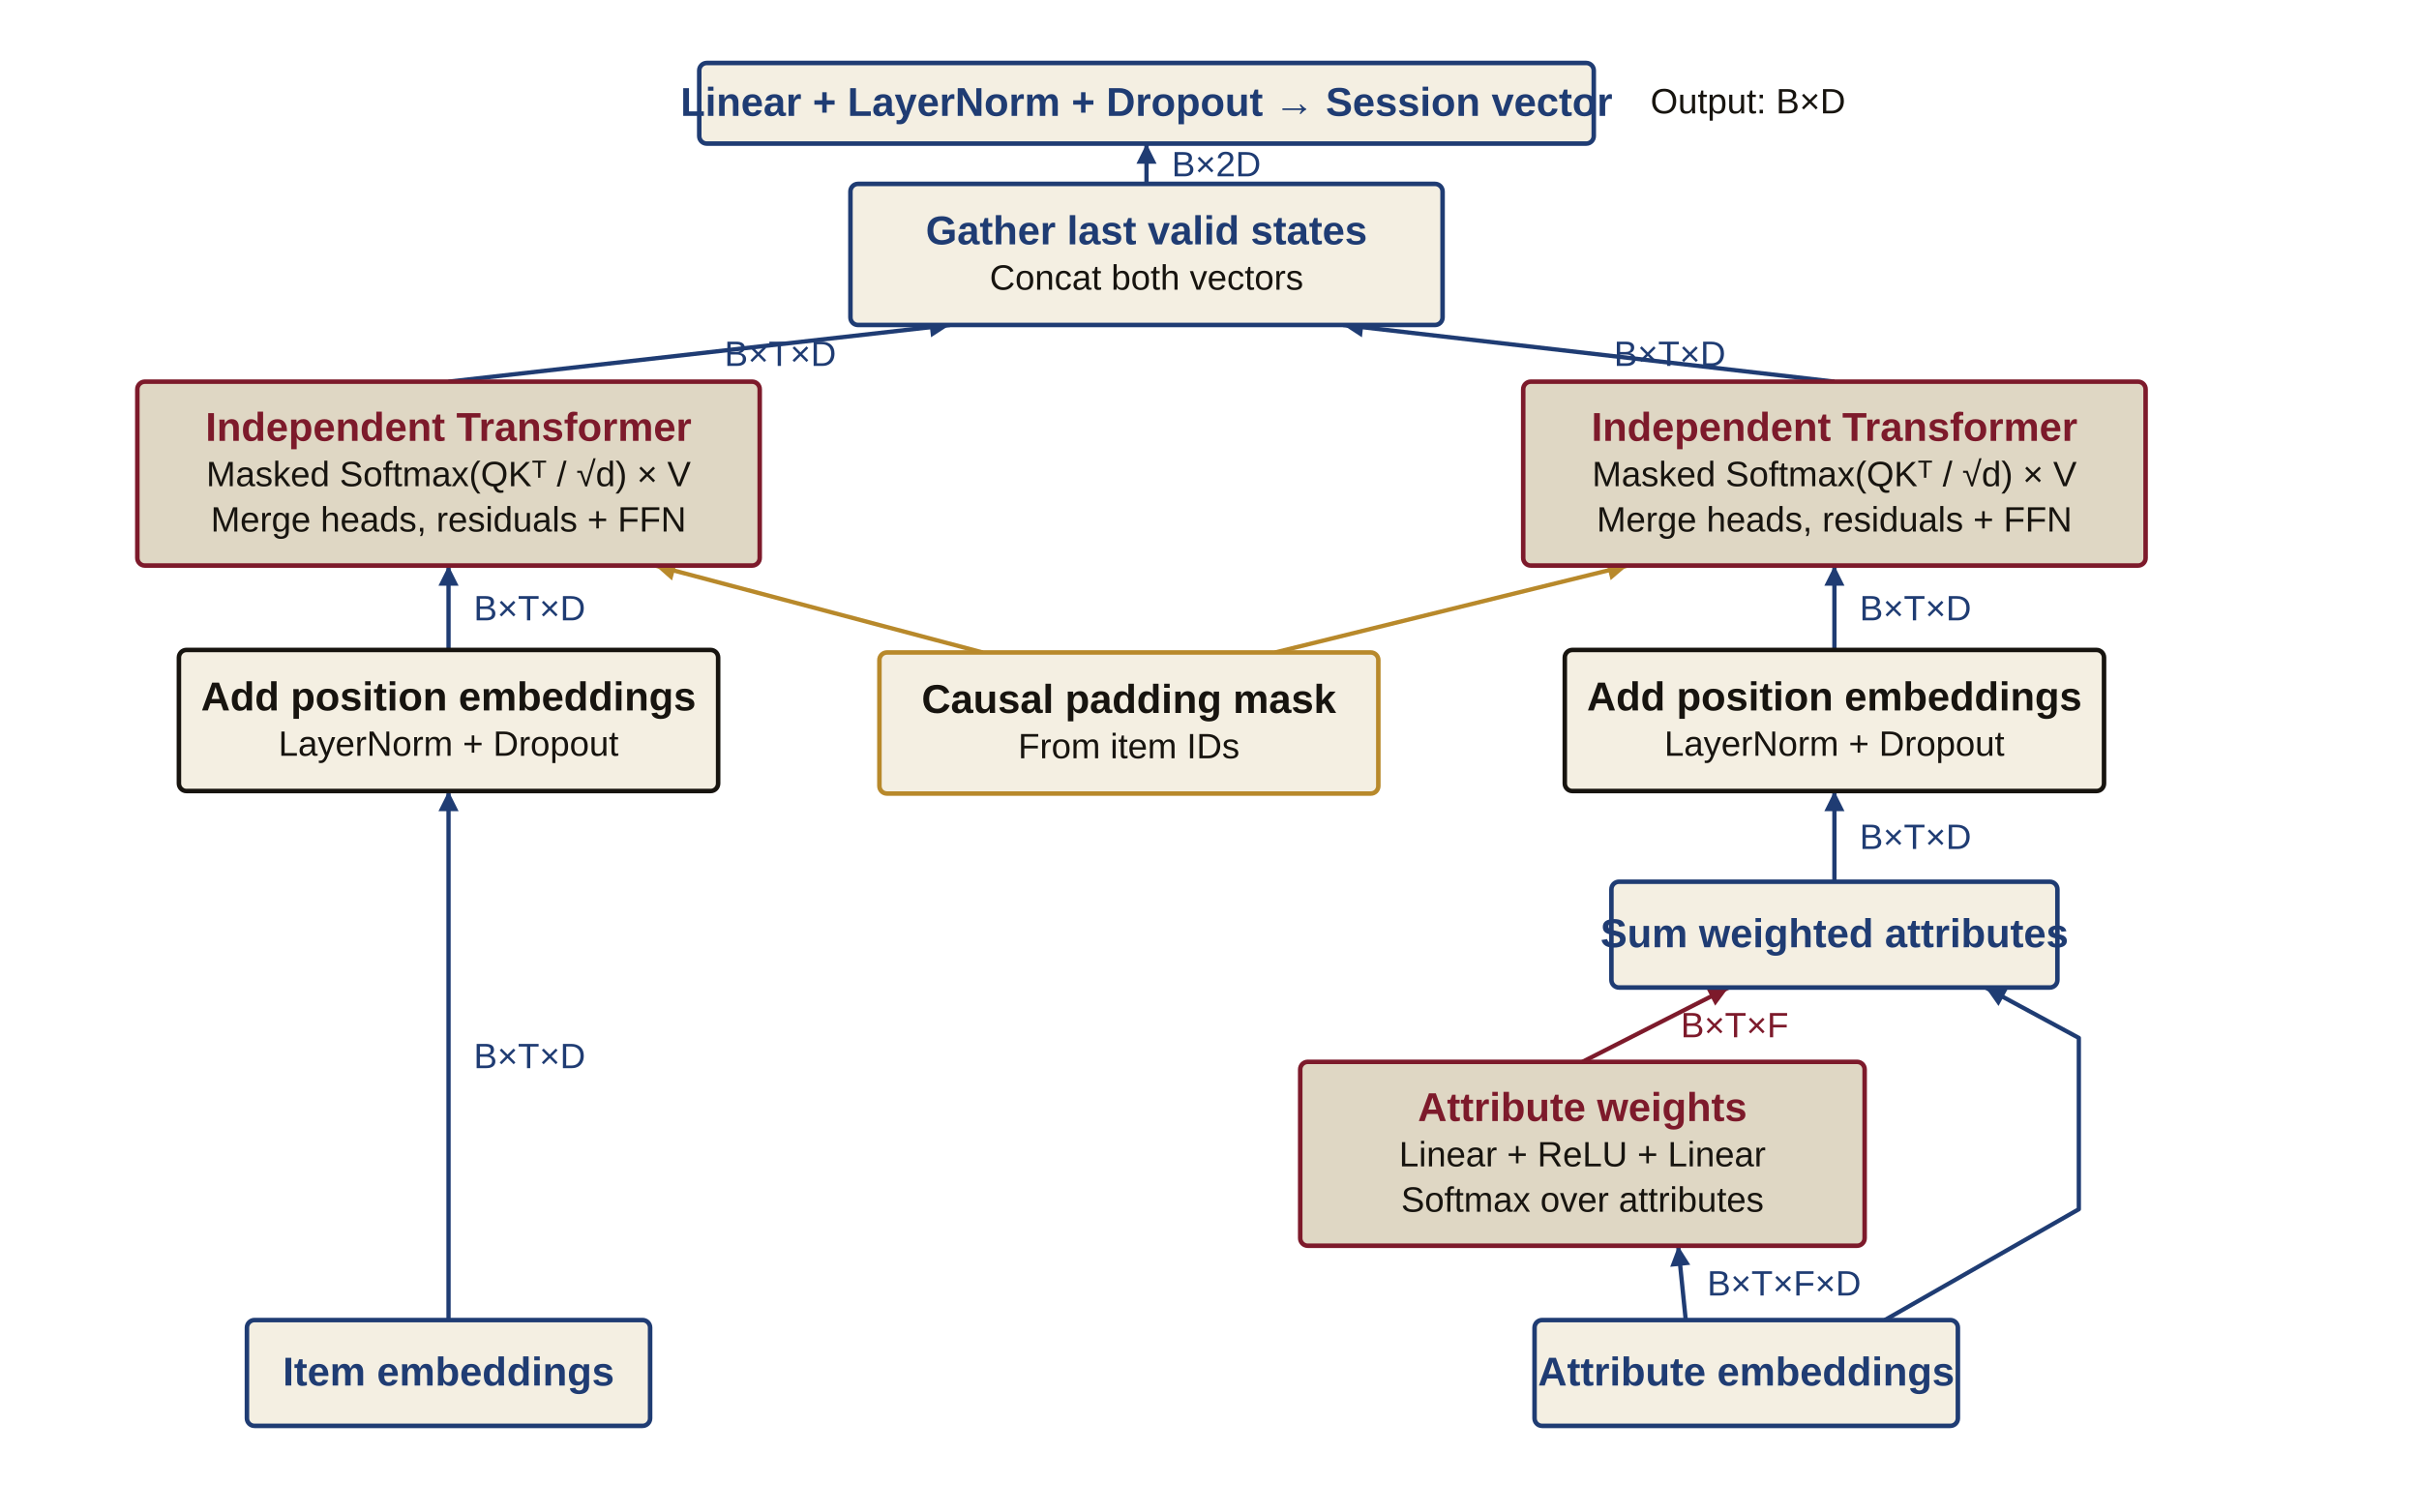
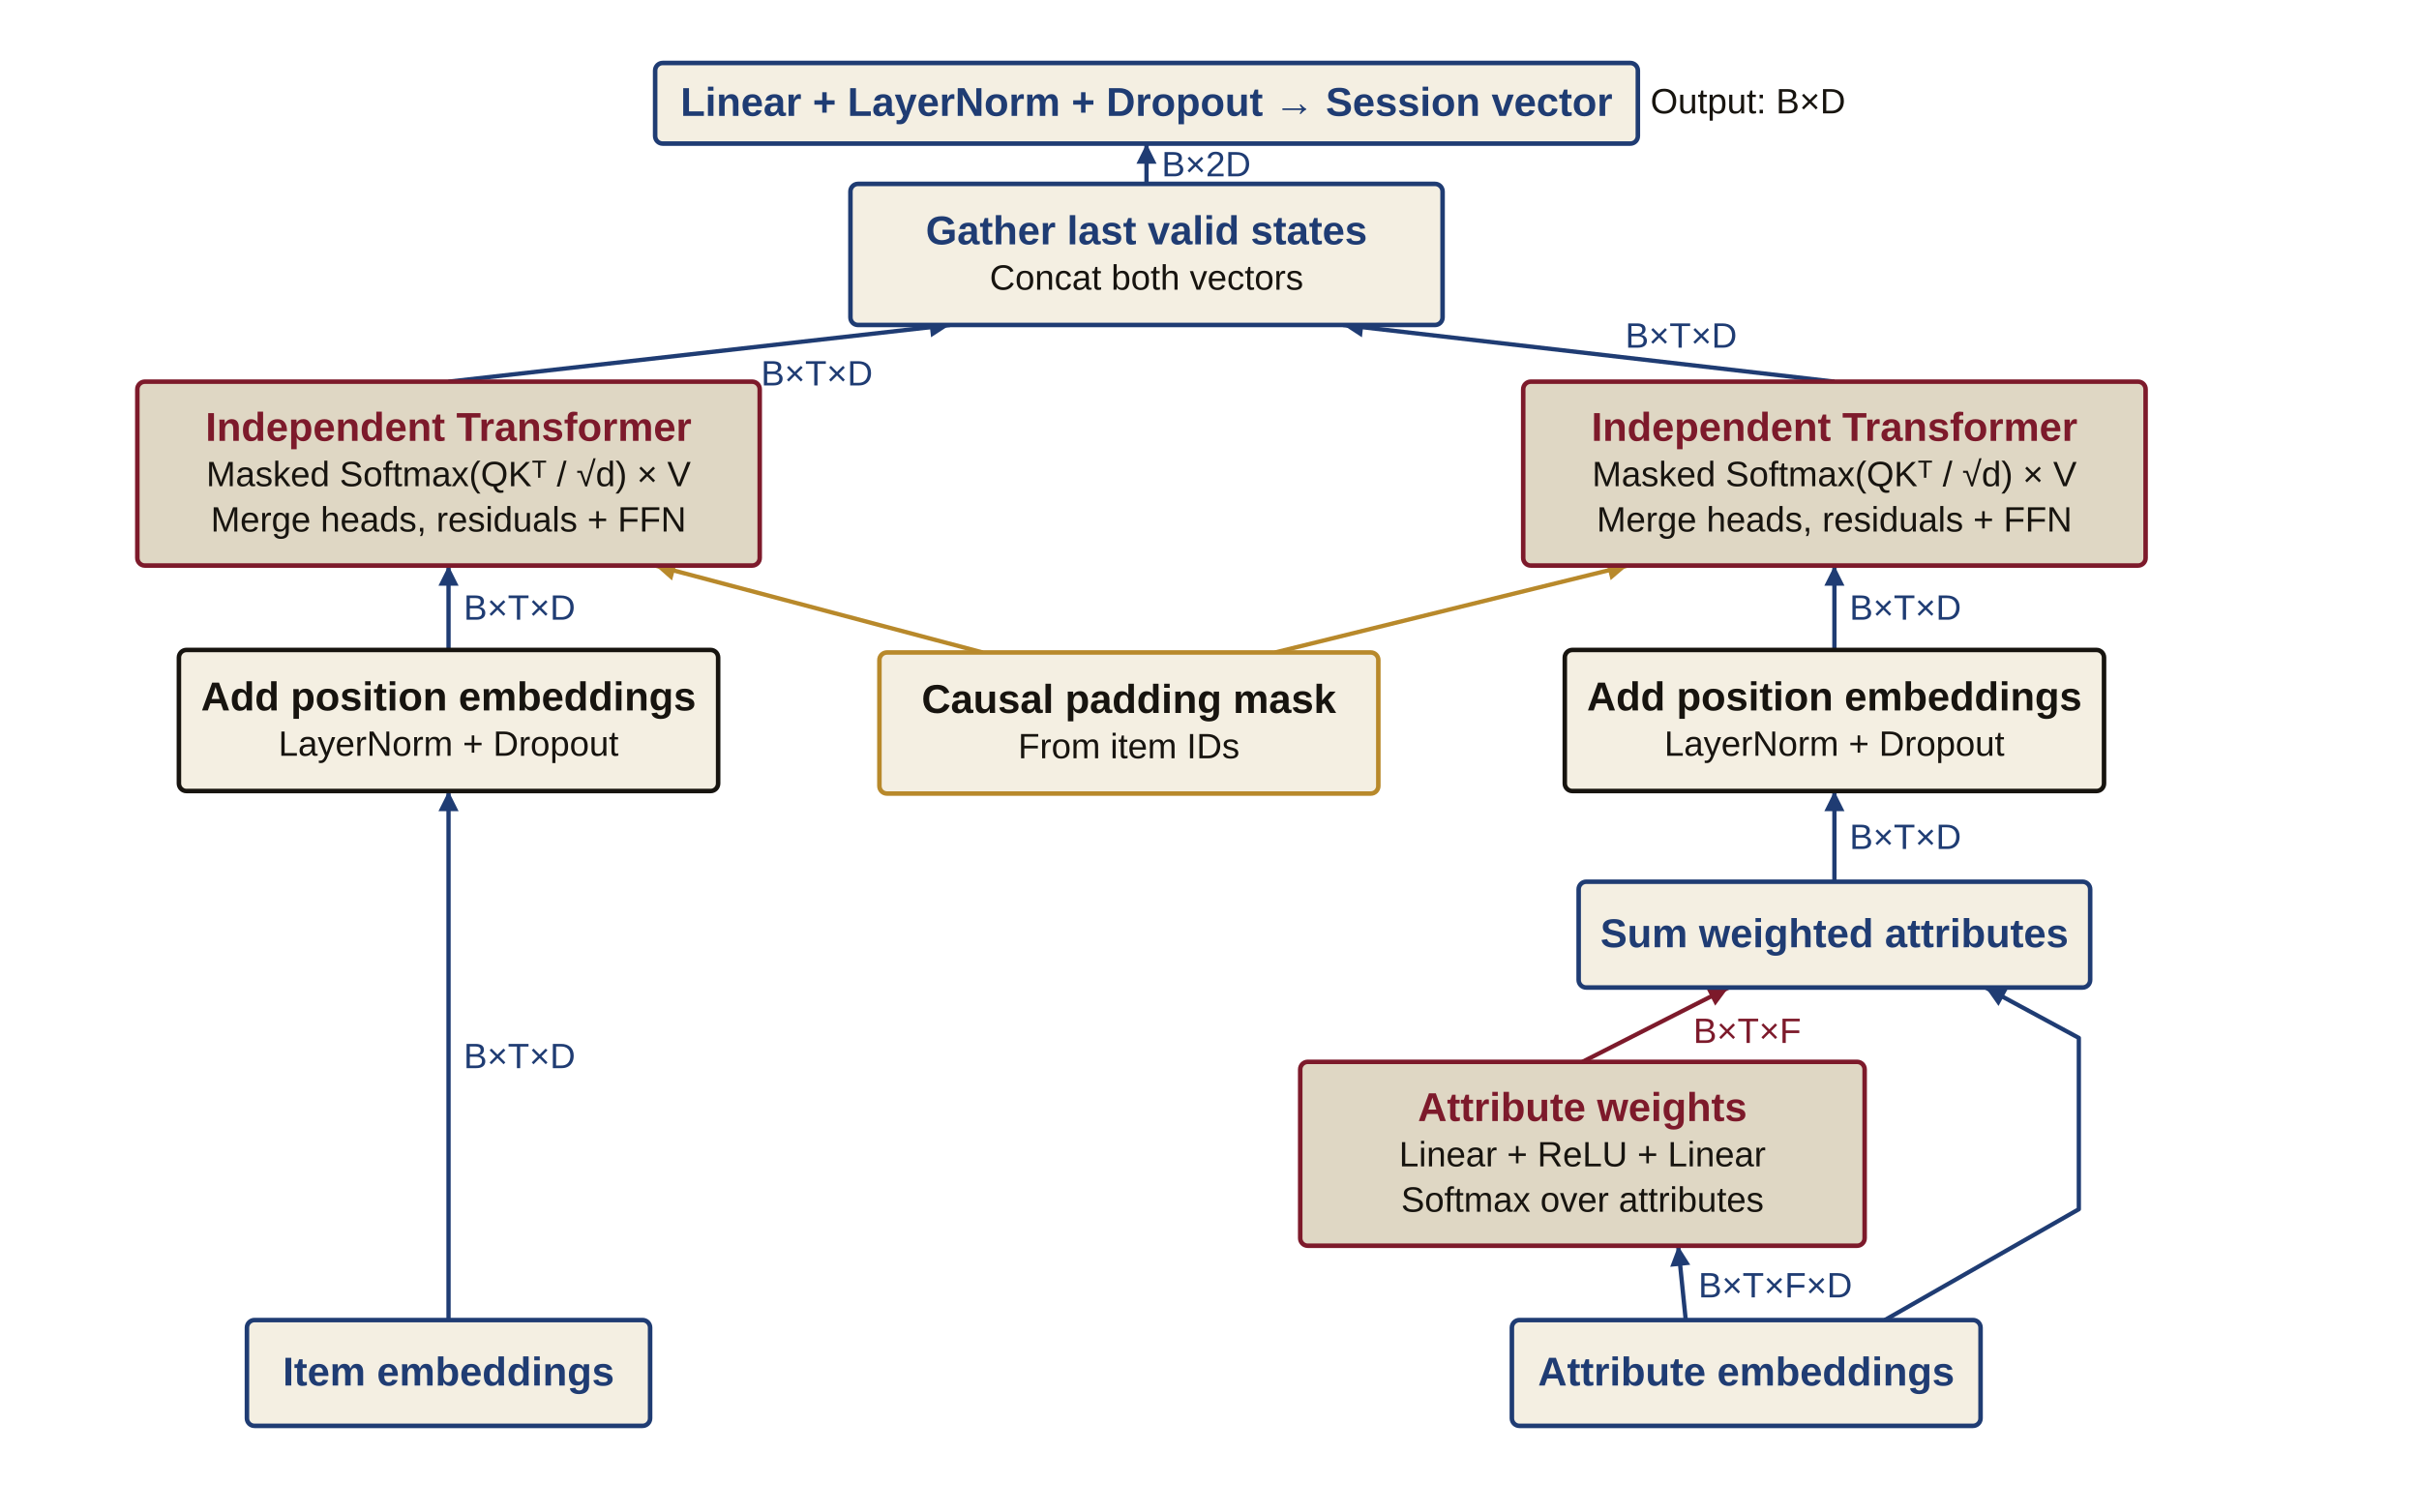
<svg xmlns="http://www.w3.org/2000/svg" viewBox="0 0 960 600" font-family="Archivo, Arial, sans-serif">
  <defs>
    <marker id="arrow-ink" markerWidth="9" markerHeight="8" refX="8" refY="4" orient="auto" markerUnits="userSpaceOnUse" viewBox="0 0 9 8">
      <path d="M 0 0 L 8 4 L 0 8 Z" fill="#17140f" />
    </marker>
    <marker id="arrow-feature" markerWidth="9" markerHeight="8" refX="8" refY="4" orient="auto" markerUnits="userSpaceOnUse" viewBox="0 0 9 8">
      <path d="M 0 0 L 8 4 L 0 8 Z" fill="#1f3c73" />
    </marker>
    <marker id="arrow-score" markerWidth="9" markerHeight="8" refX="8" refY="4" orient="auto" markerUnits="userSpaceOnUse" viewBox="0 0 9 8">
      <path d="M 0 0 L 8 4 L 0 8 Z" fill="#7d1a2b" />
    </marker>
    <marker id="arrow-gate" markerWidth="9" markerHeight="8" refX="8" refY="4" orient="auto" markerUnits="userSpaceOnUse" viewBox="0 0 9 8">
      <path d="M 0 0 L 8 4 L 0 8 Z" fill="#b8892b" />
    </marker>
  </defs>
  <path class="flow" data-from="attr" data-to="score" d="M 669 524 L 666 494.5" fill="none" stroke="#1f3c73" stroke-width="1.7" stroke-linejoin="round" marker-end="url(#arrow-feature)" />
  <path class="flow" data-from="attr" data-to="pool" d="M 748 524 L 825 480 L 825 412 L 788 392" fill="none" stroke="#1f3c73" stroke-width="1.7" stroke-linejoin="round" marker-end="url(#arrow-feature)" />
  <path class="flow" data-from="score" data-to="pool" d="M 628 421.5 L 686 392" fill="none" stroke="#7d1a2b" stroke-width="1.7" stroke-linejoin="round" marker-end="url(#arrow-score)" />
  <path class="flow" data-from="pool" data-to="ap" d="M 728 350 L 728 314" fill="none" stroke="#1f3c73" stroke-width="1.7" stroke-linejoin="round" marker-end="url(#arrow-feature)" />
  <path class="flow" data-from="items" data-to="ip" d="M 178 524 L 178 314" fill="none" stroke="#1f3c73" stroke-width="1.7" stroke-linejoin="round" marker-end="url(#arrow-feature)" />
  <path class="flow" data-from="ip" data-to="it" d="M 178 258 L 178 224.5" fill="none" stroke="#1f3c73" stroke-width="1.7" stroke-linejoin="round" marker-end="url(#arrow-feature)" />
  <path class="flow" data-from="ap" data-to="ft" d="M 728 258 L 728 224.5" fill="none" stroke="#1f3c73" stroke-width="1.7" stroke-linejoin="round" marker-end="url(#arrow-feature)" />
  <path class="flow" data-from="mask" data-to="it" d="M 390 259 L 260 224.5" fill="none" stroke="#b8892b" stroke-width="1.7" stroke-linejoin="round" marker-end="url(#arrow-gate)" />
  <path class="flow" data-from="mask" data-to="ft" d="M 506 259 L 646 224.5" fill="none" stroke="#b8892b" stroke-width="1.7" stroke-linejoin="round" marker-end="url(#arrow-gate)" />
  <path class="flow" data-from="it" data-to="last" d="M 178 151.5 L 377 129" fill="none" stroke="#1f3c73" stroke-width="1.7" stroke-linejoin="round" marker-end="url(#arrow-feature)" />
  <path class="flow" data-from="ft" data-to="last" d="M 728 151.5 L 533 129" fill="none" stroke="#1f3c73" stroke-width="1.7" stroke-linejoin="round" marker-end="url(#arrow-feature)" />
  <path class="flow" data-from="last" data-to="out" d="M 455 73 L 455 57" fill="none" stroke="#1f3c73" stroke-width="1.7" stroke-linejoin="round" marker-end="url(#arrow-feature)" />
  <g class="node" id="items">
    <rect x="98" y="524" width="160" height="42" rx="3" fill="#f4efe2" stroke="#1f3c73" stroke-width="1.8" />
    <text x="178" y="550.0" font-size="16" fill="#1f3c73" text-anchor="middle" font-weight="600" class="box">Item embeddings</text>
  </g>
  <g class="node" id="attr">
-     <rect x="609" y="524" width="168" height="42" rx="3" fill="#f4efe2" stroke="#1f3c73" stroke-width="1.8" />
+     <rect x="600" y="524" width="186" height="42" rx="3" fill="#f4efe2" stroke="#1f3c73" stroke-width="1.8" />
    <text x="693" y="550.0" font-size="16" fill="#1f3c73" text-anchor="middle" font-weight="600" class="box">Attribute embeddings</text>
  </g>
  <g class="node" id="score">
    <rect x="516" y="421.5" width="224" height="73" rx="3" fill="#dfd7c4" stroke="#7d1a2b" stroke-width="1.8" />
    <text x="628" y="445.0" font-size="16" fill="#7d1a2b" text-anchor="middle" font-weight="600" class="box">Attribute weights</text>
    <text x="628" y="463.0" font-size="14" fill="#17140f" text-anchor="middle" font-weight="400" class="box">Linear + ReLU + Linear</text>
    <text x="628" y="481.0" font-size="14" fill="#17140f" text-anchor="middle" font-weight="400" class="box">Softmax over attributes</text>
  </g>
  <g class="node" id="pool">
-     <rect x="639.5" y="350" width="177" height="42" rx="3" fill="#f4efe2" stroke="#1f3c73" stroke-width="1.8" />
+     <rect x="626.5" y="350" width="203" height="42" rx="3" fill="#f4efe2" stroke="#1f3c73" stroke-width="1.8" />
    <text x="728" y="376.0" font-size="16" fill="#1f3c73" text-anchor="middle" font-weight="600" class="box">Sum weighted attributes</text>
  </g>
  <g class="node" id="ip">
    <rect x="71" y="258" width="214" height="56" rx="3" fill="#f4efe2" stroke="#17140f" stroke-width="1.8" />
    <text x="178" y="282.0" font-size="16" fill="#17140f" text-anchor="middle" font-weight="600" class="box">Add position embeddings</text>
    <text x="178" y="300.0" font-size="14" fill="#17140f" text-anchor="middle" font-weight="400" class="box">LayerNorm + Dropout</text>
  </g>
  <g class="node" id="ap">
    <rect x="621" y="258" width="214" height="56" rx="3" fill="#f4efe2" stroke="#17140f" stroke-width="1.8" />
    <text x="728" y="282.0" font-size="16" fill="#17140f" text-anchor="middle" font-weight="600" class="box">Add position embeddings</text>
    <text x="728" y="300.0" font-size="14" fill="#17140f" text-anchor="middle" font-weight="400" class="box">LayerNorm + Dropout</text>
  </g>
  <g class="node" id="mask">
    <rect x="349" y="259" width="198" height="56" rx="3" fill="#f4efe2" stroke="#b8892b" stroke-width="1.8" />
    <text x="448" y="283.0" font-size="16" fill="#17140f" text-anchor="middle" font-weight="600" class="box">Causal padding mask</text>
    <text x="448" y="301.0" font-size="14" fill="#17140f" text-anchor="middle" font-weight="400" class="box">From item IDs</text>
  </g>
  <g class="node" id="it">
    <rect x="54.5" y="151.5" width="247" height="73" rx="3" fill="#dfd7c4" stroke="#7d1a2b" stroke-width="1.8" />
    <text x="178" y="175.0" font-size="16" fill="#7d1a2b" text-anchor="middle" font-weight="600" class="box">Independent Transformer</text>
    <text x="178" y="193.0" font-size="14" fill="#17140f" text-anchor="middle" font-weight="400" class="box">Masked Softmax(QKᵀ / √d) × V</text>
    <text x="178" y="211.0" font-size="14" fill="#17140f" text-anchor="middle" font-weight="400" class="box">Merge heads, residuals + FFN</text>
  </g>
  <g class="node" id="ft">
    <rect x="604.5" y="151.5" width="247" height="73" rx="3" fill="#dfd7c4" stroke="#7d1a2b" stroke-width="1.8" />
    <text x="728" y="175.0" font-size="16" fill="#7d1a2b" text-anchor="middle" font-weight="600" class="box">Independent Transformer</text>
    <text x="728" y="193.0" font-size="14" fill="#17140f" text-anchor="middle" font-weight="400" class="box">Masked Softmax(QKᵀ / √d) × V</text>
    <text x="728" y="211.0" font-size="14" fill="#17140f" text-anchor="middle" font-weight="400" class="box">Merge heads, residuals + FFN</text>
  </g>
  <g class="node" id="last">
    <rect x="337.5" y="73" width="235" height="56" rx="3" fill="#f4efe2" stroke="#1f3c73" stroke-width="1.8" />
    <text x="455" y="97.0" font-size="16" fill="#1f3c73" text-anchor="middle" font-weight="600" class="box">Gather last valid states</text>
    <text x="455" y="115.0" font-size="14" fill="#17140f" text-anchor="middle" font-weight="400" class="box">Concat both vectors</text>
  </g>
  <g class="node" id="out">
-     <rect x="277.5" y="25" width="355" height="32" rx="3" fill="#f4efe2" stroke="#1f3c73" stroke-width="1.8" />
+     <rect x="260" y="25" width="390" height="32" rx="3" fill="#f4efe2" stroke="#1f3c73" stroke-width="1.8" />
    <text x="455" y="46.0" font-size="16" fill="#1f3c73" text-anchor="middle" font-weight="600" class="box">Linear + LayerNorm + Dropout → Session vector</text>
  </g>
-   <text x="677.5" y="514.25" font-size="14" fill="#1f3c73" text-anchor="start" font-weight="400" class="edge attr--score">B×T×F×D</text>
-   <text x="667.0" y="411.75" font-size="14" fill="#7d1a2b" text-anchor="start" font-weight="400" class="edge score--pool">B×T×F</text>
-   <text x="738.0" y="337.0" font-size="14" fill="#1f3c73" text-anchor="start" font-weight="400" class="edge pool--ap">B×T×D</text>
-   <text x="188.0" y="424.0" font-size="14" fill="#1f3c73" text-anchor="start" font-weight="400" class="edge items--ip">B×T×D</text>
-   <text x="188.0" y="246.25" font-size="14" fill="#1f3c73" text-anchor="start" font-weight="400" class="edge ip--it">B×T×D</text>
-   <text x="738.0" y="246.25" font-size="14" fill="#1f3c73" text-anchor="start" font-weight="400" class="edge ap--ft">B×T×D</text>
-   <text x="287.5" y="145.25" font-size="14" fill="#1f3c73" text-anchor="start" font-weight="400" class="edge it--last">B×T×D</text>
-   <text x="640.5" y="145.25" font-size="14" fill="#1f3c73" text-anchor="start" font-weight="400" class="edge ft--last">B×T×D</text>
-   <text x="465.0" y="70.0" font-size="14" fill="#1f3c73" text-anchor="start" font-weight="400" class="edge last--out">B×2D</text>
+   <text x="674" y="515" font-size="14" fill="#1f3c73" text-anchor="start" font-weight="400" class="edge attr--score">B×T×F×D</text>
+   <text x="672" y="414" font-size="14" fill="#7d1a2b" text-anchor="start" font-weight="400" class="edge score--pool">B×T×F</text>
+   <text x="734" y="337" font-size="14" fill="#1f3c73" text-anchor="start" font-weight="400" class="edge pool--ap">B×T×D</text>
+   <text x="184" y="424" font-size="14" fill="#1f3c73" text-anchor="start" font-weight="400" class="edge items--ip">B×T×D</text>
+   <text x="184" y="246" font-size="14" fill="#1f3c73" text-anchor="start" font-weight="400" class="edge ip--it">B×T×D</text>
+   <text x="734" y="246" font-size="14" fill="#1f3c73" text-anchor="start" font-weight="400" class="edge ap--ft">B×T×D</text>
+   <text x="302" y="153" font-size="14" fill="#1f3c73" text-anchor="start" font-weight="400" class="edge it--last">B×T×D</text>
+   <text x="645" y="138" font-size="14" fill="#1f3c73" text-anchor="start" font-weight="400" class="edge ft--last">B×T×D</text>
+   <text x="461" y="70" font-size="14" fill="#1f3c73" text-anchor="start" font-weight="400" class="edge last--out">B×2D</text>
  <text x="655" y="45" font-size="14" fill="#17140f" text-anchor="start" font-weight="400" class="note">Output: B×D</text>
</svg>
